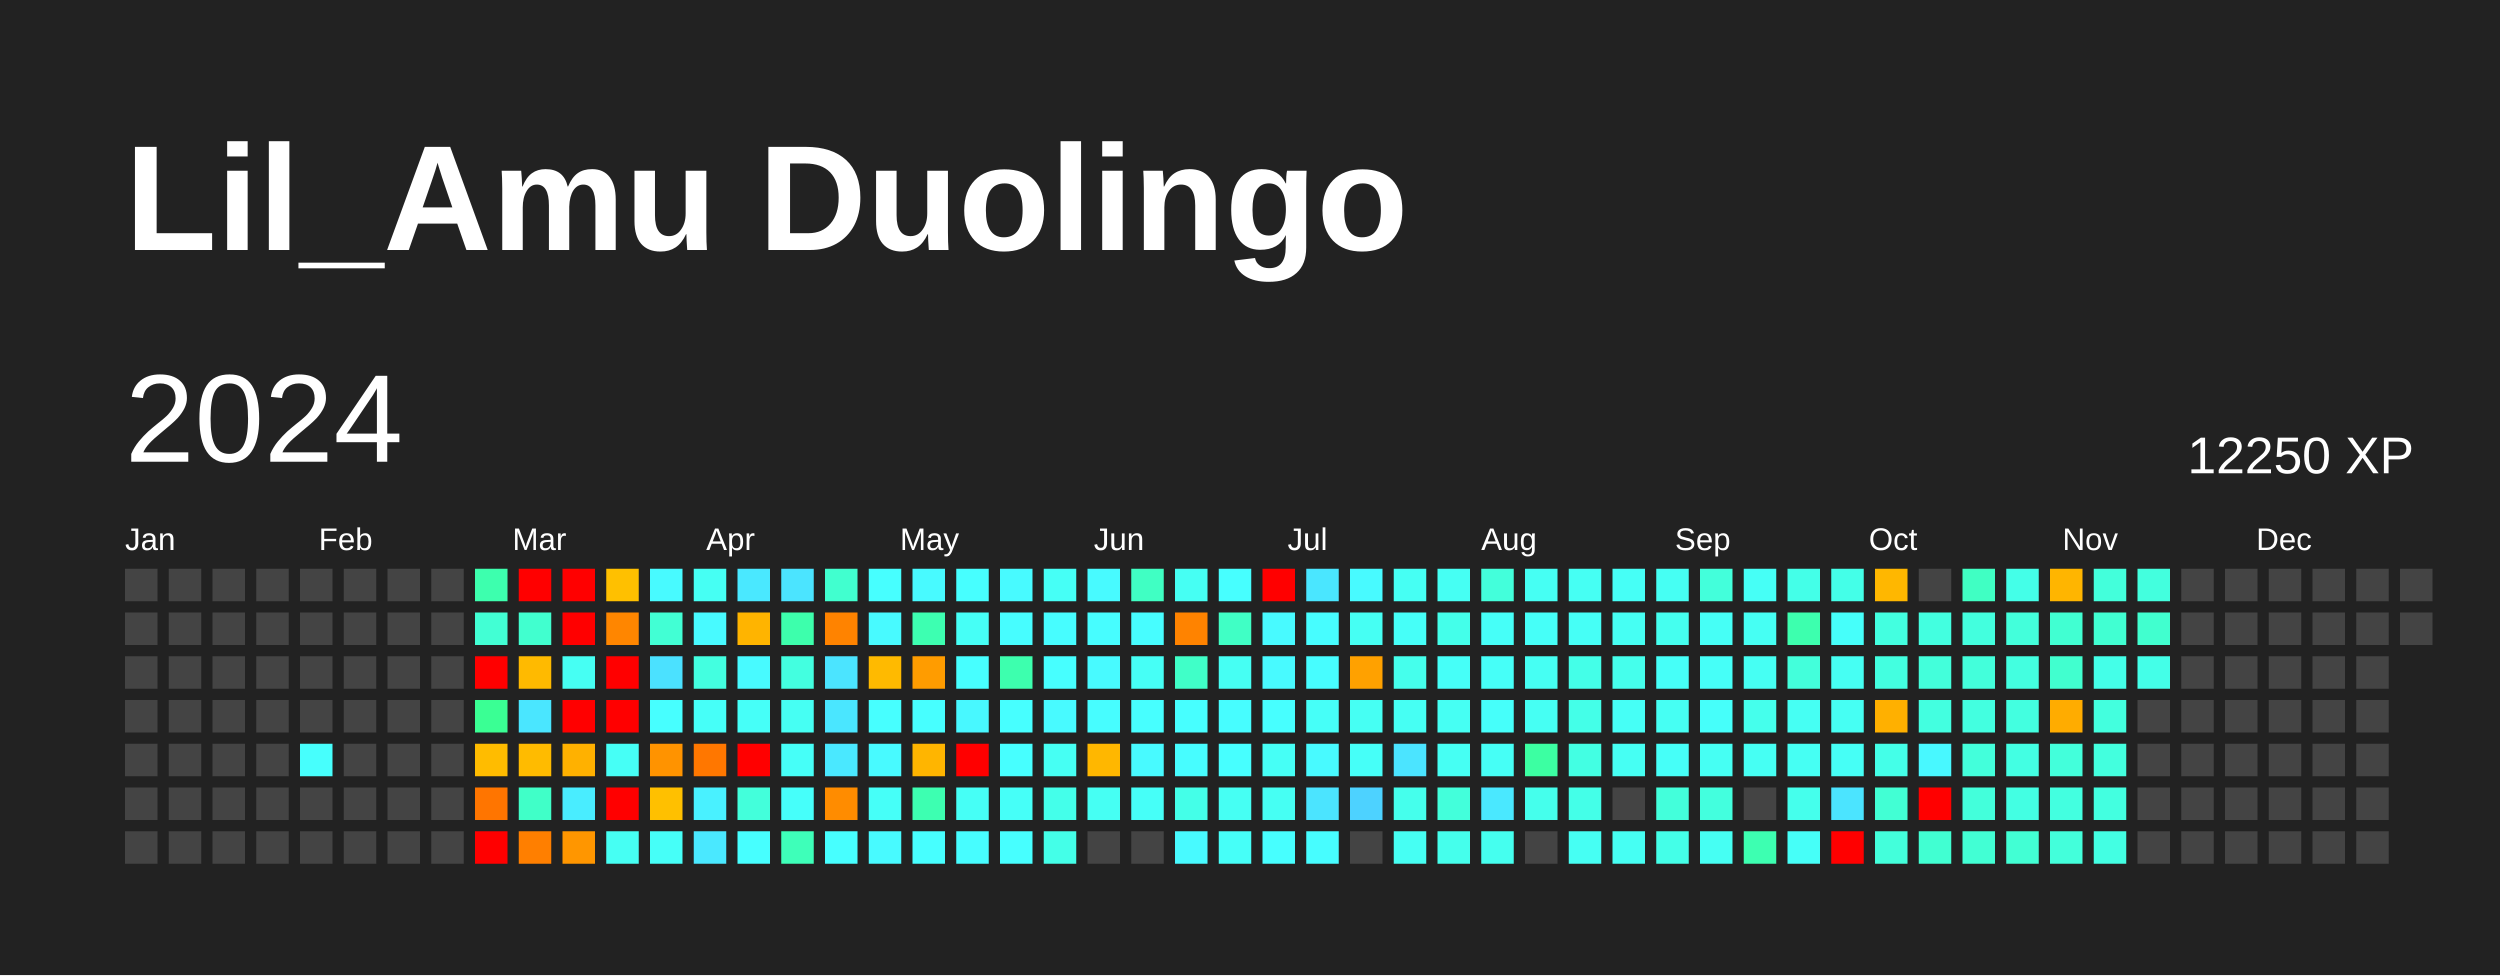
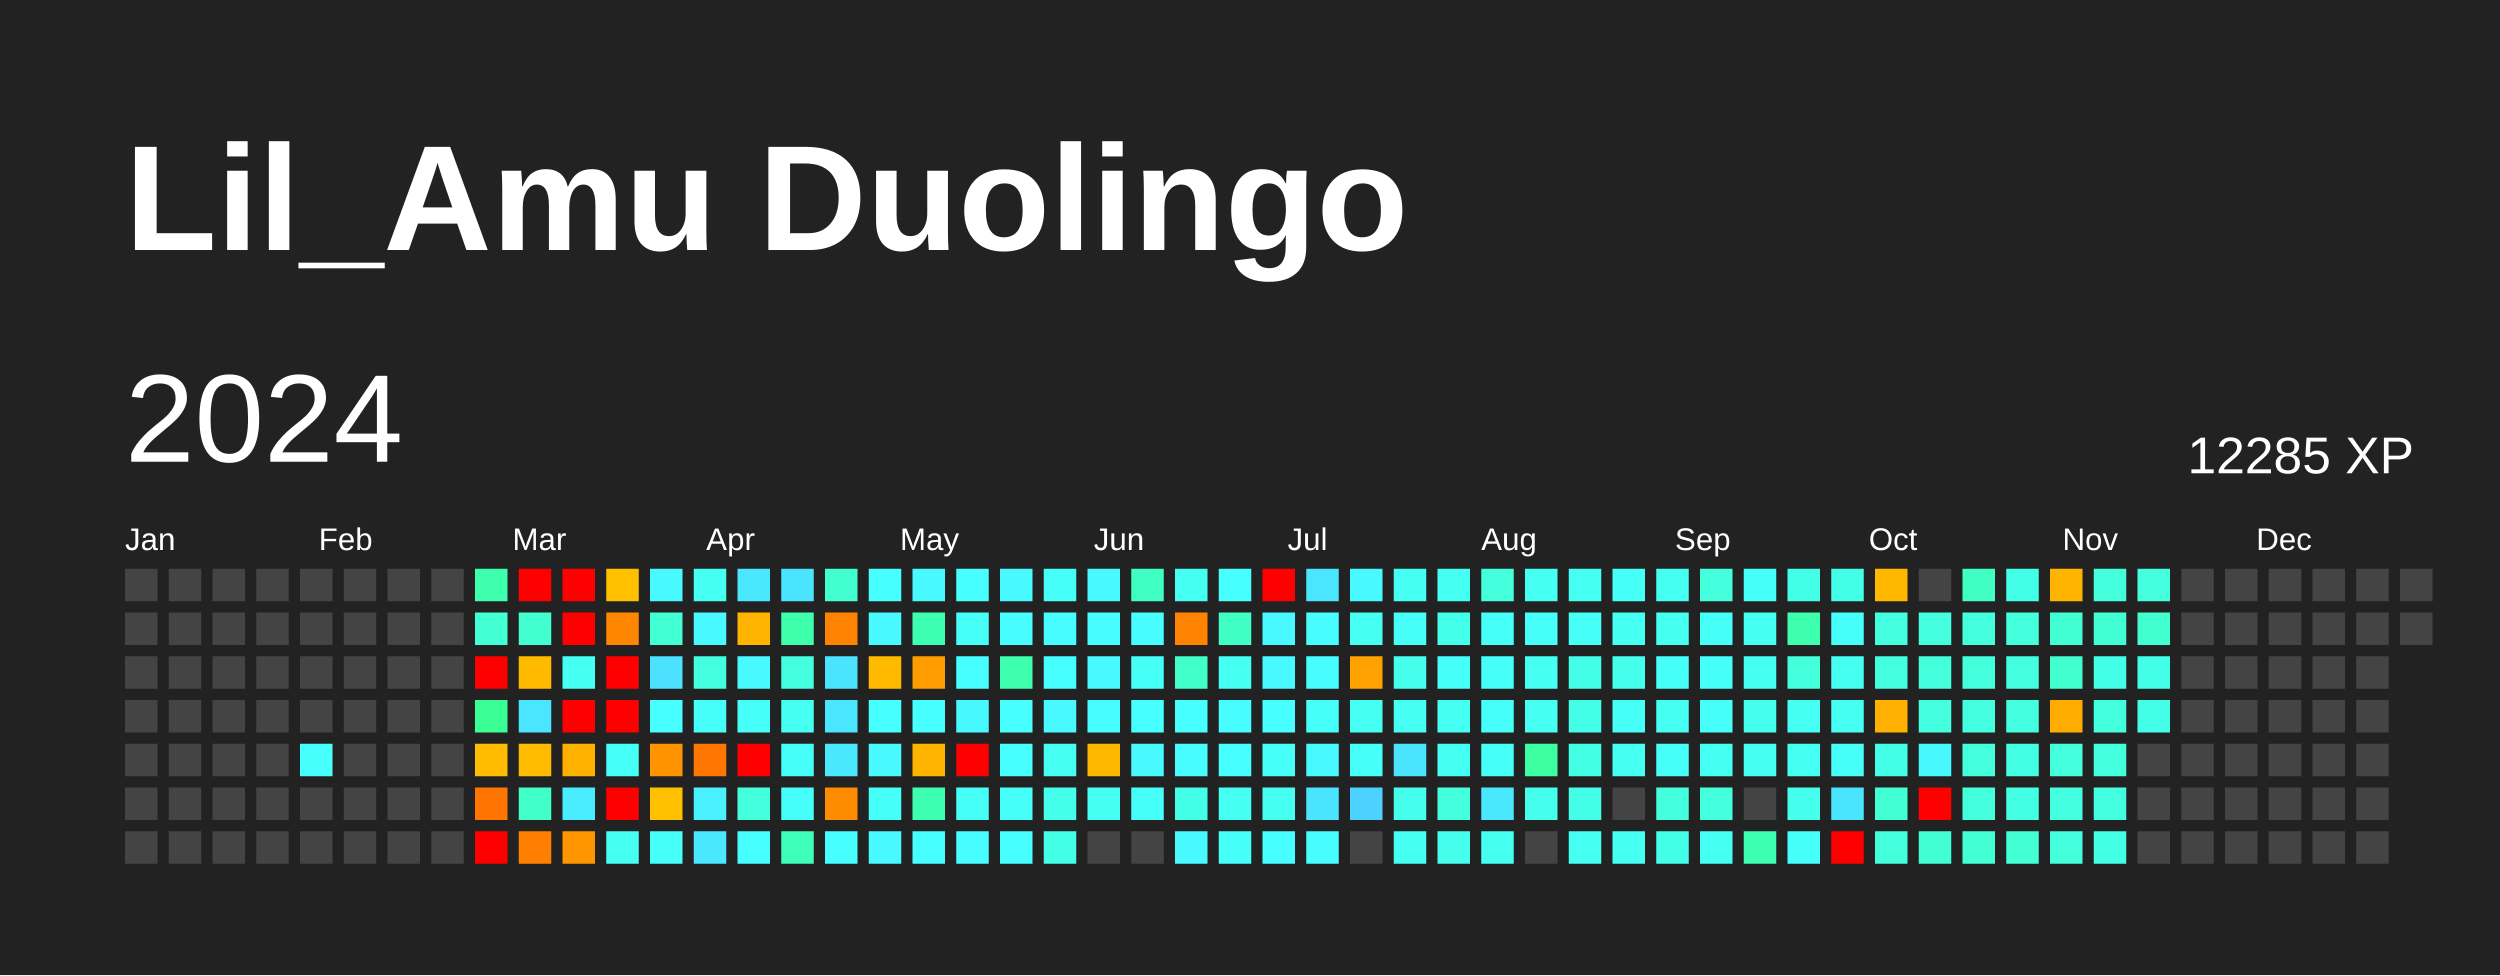
<svg xmlns="http://www.w3.org/2000/svg" baseProfile="full" height="78mm" version="1.1" viewBox="0,0,200,78" width="200mm">
  <defs />
  <rect fill="#222222" height="78" width="200" x="0" y="0" />
  <text fill="#FFFFFF" style="font-size:12px; font-family:Arial; font-weight:bold;" x="10" y="20">Lil_Amu Duolingo</text>
  <text dominant-baseline="hanging" fill="#FFFFFF" style="font-size:10.0px; font-family:Arial;" x="10" y="30">2024</text>
-   <text dominant-baseline="hanging" fill="#FFFFFF" style="font-size:4.125px; font-family:Arial;" x="175" y="35">12250 XP</text>
+   <text dominant-baseline="hanging" fill="#FFFFFF" style="font-size:4.125px; font-family:Arial;" x="175" y="35">12285 XP</text>
  <text fill="#FFFFFF" style="font-size:2.5px; font-family:Arial" x="10.0" y="44">Jan</text>
  <text fill="#FFFFFF" style="font-size:2.5px; font-family:Arial" x="25.5" y="44">Feb</text>
  <text fill="#FFFFFF" style="font-size:2.5px; font-family:Arial" x="41.0" y="44">Mar</text>
  <text fill="#FFFFFF" style="font-size:2.5px; font-family:Arial" x="56.5" y="44">Apr</text>
  <text fill="#FFFFFF" style="font-size:2.5px; font-family:Arial" x="72.0" y="44">May</text>
  <text fill="#FFFFFF" style="font-size:2.5px; font-family:Arial" x="87.5" y="44">Jun</text>
  <text fill="#FFFFFF" style="font-size:2.5px; font-family:Arial" x="103.0" y="44">Jul</text>
  <text fill="#FFFFFF" style="font-size:2.5px; font-family:Arial" x="118.5" y="44">Aug</text>
  <text fill="#FFFFFF" style="font-size:2.5px; font-family:Arial" x="134.0" y="44">Sep</text>
  <text fill="#FFFFFF" style="font-size:2.5px; font-family:Arial" x="149.5" y="44">Oct</text>
  <text fill="#FFFFFF" style="font-size:2.5px; font-family:Arial" x="165.0" y="44">Nov</text>
  <text fill="#FFFFFF" style="font-size:2.5px; font-family:Arial" x="180.5" y="44">Dec</text>
  <rect fill="#444444" height="2.6" width="2.6" x="10.0" y="45.5" />
  <rect fill="#444444" height="2.6" width="2.6" x="10.0" y="49.0" />
  <rect fill="#444444" height="2.6" width="2.6" x="10.0" y="52.5" />
  <rect fill="#444444" height="2.6" width="2.6" x="10.0" y="56.0" />
  <rect fill="#444444" height="2.6" width="2.6" x="10.0" y="59.5" />
  <rect fill="#444444" height="2.6" width="2.6" x="10.0" y="63.0" />
  <rect fill="#444444" height="2.6" width="2.6" x="10.0" y="66.5" />
  <rect fill="#444444" height="2.6" width="2.6" x="13.5" y="45.5" />
  <rect fill="#444444" height="2.6" width="2.6" x="13.5" y="49.0" />
  <rect fill="#444444" height="2.6" width="2.6" x="13.5" y="52.5" />
  <rect fill="#444444" height="2.6" width="2.6" x="13.5" y="56.0" />
  <rect fill="#444444" height="2.6" width="2.6" x="13.5" y="59.5" />
  <rect fill="#444444" height="2.6" width="2.6" x="13.5" y="63.0" />
  <rect fill="#444444" height="2.6" width="2.6" x="13.5" y="66.5" />
  <rect fill="#444444" height="2.6" width="2.6" x="17.0" y="45.5" />
  <rect fill="#444444" height="2.6" width="2.6" x="17.0" y="49.0" />
  <rect fill="#444444" height="2.6" width="2.6" x="17.0" y="52.5" />
  <rect fill="#444444" height="2.6" width="2.6" x="17.0" y="56.0" />
  <rect fill="#444444" height="2.6" width="2.6" x="17.0" y="59.5" />
  <rect fill="#444444" height="2.6" width="2.6" x="17.0" y="63.0" />
  <rect fill="#444444" height="2.6" width="2.6" x="17.0" y="66.5" />
  <rect fill="#444444" height="2.6" width="2.6" x="20.5" y="45.5" />
  <rect fill="#444444" height="2.6" width="2.6" x="20.5" y="49.0" />
  <rect fill="#444444" height="2.6" width="2.6" x="20.5" y="52.5" />
  <rect fill="#444444" height="2.6" width="2.6" x="20.5" y="56.0" />
  <rect fill="#444444" height="2.6" width="2.6" x="20.5" y="59.5" />
  <rect fill="#444444" height="2.6" width="2.6" x="20.5" y="63.0" />
  <rect fill="#444444" height="2.6" width="2.6" x="20.5" y="66.5" />
  <rect fill="#444444" height="2.6" width="2.6" x="24.0" y="45.5" />
  <rect fill="#444444" height="2.6" width="2.6" x="24.0" y="49.0" />
  <rect fill="#444444" height="2.6" width="2.6" x="24.0" y="52.5" />
  <rect fill="#444444" height="2.6" width="2.6" x="24.0" y="56.0" />
  <rect fill="#47fffd" height="2.6" width="2.6" x="24.0" y="59.5" />
  <rect fill="#444444" height="2.6" width="2.6" x="24.0" y="63.0" />
  <rect fill="#444444" height="2.6" width="2.6" x="24.0" y="66.5" />
  <rect fill="#444444" height="2.6" width="2.6" x="27.5" y="45.5" />
  <rect fill="#444444" height="2.6" width="2.6" x="27.5" y="49.0" />
  <rect fill="#444444" height="2.6" width="2.6" x="27.5" y="52.5" />
  <rect fill="#444444" height="2.6" width="2.6" x="27.5" y="56.0" />
  <rect fill="#444444" height="2.6" width="2.6" x="27.5" y="59.5" />
  <rect fill="#444444" height="2.6" width="2.6" x="27.5" y="63.0" />
  <rect fill="#444444" height="2.6" width="2.6" x="27.5" y="66.5" />
  <rect fill="#444444" height="2.6" width="2.6" x="31.0" y="45.5" />
  <rect fill="#444444" height="2.6" width="2.6" x="31.0" y="49.0" />
  <rect fill="#444444" height="2.6" width="2.6" x="31.0" y="52.5" />
  <rect fill="#444444" height="2.6" width="2.6" x="31.0" y="56.0" />
  <rect fill="#444444" height="2.6" width="2.6" x="31.0" y="59.5" />
  <rect fill="#444444" height="2.6" width="2.6" x="31.0" y="63.0" />
  <rect fill="#444444" height="2.6" width="2.6" x="31.0" y="66.5" />
  <rect fill="#444444" height="2.6" width="2.6" x="34.5" y="45.5" />
  <rect fill="#444444" height="2.6" width="2.6" x="34.5" y="49.0" />
  <rect fill="#444444" height="2.6" width="2.6" x="34.5" y="52.5" />
  <rect fill="#444444" height="2.6" width="2.6" x="34.5" y="56.0" />
  <rect fill="#444444" height="2.6" width="2.6" x="34.5" y="59.5" />
  <rect fill="#444444" height="2.6" width="2.6" x="34.5" y="63.0" />
  <rect fill="#444444" height="2.6" width="2.6" x="34.5" y="66.5" />
  <rect fill="#3dffae" height="2.6" width="2.6" x="38.0" y="45.5" />
  <rect fill="#42ffd4" height="2.6" width="2.6" x="38.0" y="49.0" />
  <rect fill="red" height="2.6" width="2.6" x="38.0" y="52.5" />
  <rect fill="#3aff94" height="2.6" width="2.6" x="38.0" y="56.0" />
  <rect fill="#ffbc00" height="2.6" width="2.6" x="38.0" y="59.5" />
  <rect fill="#ff7500" height="2.6" width="2.6" x="38.0" y="63.0" />
  <rect fill="red" height="2.6" width="2.6" x="38.0" y="66.5" />
  <rect fill="red" height="2.6" width="2.6" x="41.5" y="45.5" />
  <rect fill="#41ffcf" height="2.6" width="2.6" x="41.5" y="49.0" />
  <rect fill="#ffba00" height="2.6" width="2.6" x="41.5" y="52.5" />
  <rect fill="#4ae6ff" height="2.6" width="2.6" x="41.5" y="56.0" />
  <rect fill="#ffbb00" height="2.6" width="2.6" x="41.5" y="59.5" />
  <rect fill="#40ffc8" height="2.6" width="2.6" x="41.5" y="63.0" />
  <rect fill="#ff7f00" height="2.6" width="2.6" x="41.5" y="66.5" />
  <rect fill="red" height="2.6" width="2.6" x="45.0" y="45.5" />
  <rect fill="red" height="2.6" width="2.6" x="45.0" y="49.0" />
  <rect fill="#46fff3" height="2.6" width="2.6" x="45.0" y="52.5" />
  <rect fill="red" height="2.6" width="2.6" x="45.0" y="56.0" />
  <rect fill="#ffb100" height="2.6" width="2.6" x="45.0" y="59.5" />
  <rect fill="#49edff" height="2.6" width="2.6" x="45.0" y="63.0" />
  <rect fill="#ff9600" height="2.6" width="2.6" x="45.0" y="66.5" />
  <rect fill="#ffc000" height="2.6" width="2.6" x="48.5" y="45.5" />
  <rect fill="#ff8600" height="2.6" width="2.6" x="48.5" y="49.0" />
  <rect fill="red" height="2.6" width="2.6" x="48.5" y="52.5" />
  <rect fill="red" height="2.6" width="2.6" x="48.5" y="56.0" />
  <rect fill="#46fff6" height="2.6" width="2.6" x="48.5" y="59.5" />
  <rect fill="red" height="2.6" width="2.6" x="48.5" y="63.0" />
  <rect fill="#46fff3" height="2.6" width="2.6" x="48.5" y="66.5" />
  <rect fill="#48faff" height="2.6" width="2.6" x="52.0" y="45.5" />
  <rect fill="#42ffd4" height="2.6" width="2.6" x="52.0" y="49.0" />
  <rect fill="#4be1ff" height="2.6" width="2.6" x="52.0" y="52.5" />
  <rect fill="#47ffff" height="2.6" width="2.6" x="52.0" y="56.0" />
  <rect fill="#ff9300" height="2.6" width="2.6" x="52.0" y="59.5" />
  <rect fill="#ffc000" height="2.6" width="2.6" x="52.0" y="63.0" />
  <rect fill="#46fff8" height="2.6" width="2.6" x="52.0" y="66.5" />
  <rect fill="#46fff3" height="2.6" width="2.6" x="55.5" y="45.5" />
  <rect fill="#48faff" height="2.6" width="2.6" x="55.5" y="49.0" />
  <rect fill="#43ffe0" height="2.6" width="2.6" x="55.5" y="52.5" />
  <rect fill="#46fff8" height="2.6" width="2.6" x="55.5" y="56.0" />
  <rect fill="#ff7700" height="2.6" width="2.6" x="55.5" y="59.5" />
  <rect fill="#49f1ff" height="2.6" width="2.6" x="55.5" y="63.0" />
  <rect fill="#4ae8ff" height="2.6" width="2.6" x="55.5" y="66.5" />
  <rect fill="#4ae8ff" height="2.6" width="2.6" x="59.0" y="45.5" />
  <rect fill="#ffb400" height="2.6" width="2.6" x="59.0" y="49.0" />
  <rect fill="#48faff" height="2.6" width="2.6" x="59.0" y="52.5" />
  <rect fill="#46fff8" height="2.6" width="2.6" x="59.0" y="56.0" />
  <rect fill="red" height="2.6" width="2.6" x="59.0" y="59.5" />
  <rect fill="#43ffdb" height="2.6" width="2.6" x="59.0" y="63.0" />
  <rect fill="#47ffff" height="2.6" width="2.6" x="59.0" y="66.5" />
  <rect fill="#4be4ff" height="2.6" width="2.6" x="62.5" y="45.5" />
  <rect fill="#3dffac" height="2.6" width="2.6" x="62.5" y="49.0" />
  <rect fill="#43ffe0" height="2.6" width="2.6" x="62.5" y="52.5" />
  <rect fill="#46fff3" height="2.6" width="2.6" x="62.5" y="56.0" />
  <rect fill="#46fff8" height="2.6" width="2.6" x="62.5" y="59.5" />
  <rect fill="#46fffa" height="2.6" width="2.6" x="62.5" y="63.0" />
  <rect fill="#3effb9" height="2.6" width="2.6" x="62.5" y="66.5" />
  <rect fill="#41ffcf" height="2.6" width="2.6" x="66.0" y="45.5" />
  <rect fill="#ff8300" height="2.6" width="2.6" x="66.0" y="49.0" />
  <rect fill="#4be4ff" height="2.6" width="2.6" x="66.0" y="52.5" />
  <rect fill="#4ae6ff" height="2.6" width="2.6" x="66.0" y="56.0" />
  <rect fill="#4ae8ff" height="2.6" width="2.6" x="66.0" y="59.5" />
  <rect fill="#ff8c00" height="2.6" width="2.6" x="66.0" y="63.0" />
  <rect fill="#47ffff" height="2.6" width="2.6" x="66.0" y="66.5" />
  <rect fill="#47ffff" height="2.6" width="2.6" x="69.5" y="45.5" />
  <rect fill="#48faff" height="2.6" width="2.6" x="69.5" y="49.0" />
  <rect fill="#ffba00" height="2.6" width="2.6" x="69.5" y="52.5" />
  <rect fill="#47ffff" height="2.6" width="2.6" x="69.5" y="56.0" />
  <rect fill="#48faff" height="2.6" width="2.6" x="69.5" y="59.5" />
  <rect fill="#46fff8" height="2.6" width="2.6" x="69.5" y="63.0" />
  <rect fill="#48faff" height="2.6" width="2.6" x="69.5" y="66.5" />
  <rect fill="#48faff" height="2.6" width="2.6" x="73.0" y="45.5" />
  <rect fill="#3dffb1" height="2.6" width="2.6" x="73.0" y="49.0" />
  <rect fill="#ff9c00" height="2.6" width="2.6" x="73.0" y="52.5" />
  <rect fill="#47ffff" height="2.6" width="2.6" x="73.0" y="56.0" />
  <rect fill="#ffb500" height="2.6" width="2.6" x="73.0" y="59.5" />
  <rect fill="#3dffb1" height="2.6" width="2.6" x="73.0" y="63.0" />
  <rect fill="#47ffff" height="2.6" width="2.6" x="73.0" y="66.5" />
  <rect fill="#47ffff" height="2.6" width="2.6" x="76.5" y="45.5" />
  <rect fill="#46fff6" height="2.6" width="2.6" x="76.5" y="49.0" />
  <rect fill="#47ffff" height="2.6" width="2.6" x="76.5" y="52.5" />
  <rect fill="#48f8ff" height="2.6" width="2.6" x="76.5" y="56.0" />
  <rect fill="red" height="2.6" width="2.6" x="76.5" y="59.5" />
  <rect fill="#46fff6" height="2.6" width="2.6" x="76.5" y="63.0" />
  <rect fill="#47fdff" height="2.6" width="2.6" x="76.5" y="66.5" />
  <rect fill="#48faff" height="2.6" width="2.6" x="80.0" y="45.5" />
  <rect fill="#47fdff" height="2.6" width="2.6" x="80.0" y="49.0" />
  <rect fill="#3dffae" height="2.6" width="2.6" x="80.0" y="52.5" />
  <rect fill="#47ffff" height="2.6" width="2.6" x="80.0" y="56.0" />
  <rect fill="#47ffff" height="2.6" width="2.6" x="80.0" y="59.5" />
  <rect fill="#46fff8" height="2.6" width="2.6" x="80.0" y="63.0" />
  <rect fill="#47ffff" height="2.6" width="2.6" x="80.0" y="66.5" />
  <rect fill="#46fff6" height="2.6" width="2.6" x="83.5" y="45.5" />
  <rect fill="#47fdff" height="2.6" width="2.6" x="83.5" y="49.0" />
  <rect fill="#47ffff" height="2.6" width="2.6" x="83.5" y="52.5" />
  <rect fill="#48faff" height="2.6" width="2.6" x="83.5" y="56.0" />
  <rect fill="#46fff3" height="2.6" width="2.6" x="83.5" y="59.5" />
  <rect fill="#44ffea" height="2.6" width="2.6" x="83.5" y="63.0" />
  <rect fill="#44ffe8" height="2.6" width="2.6" x="83.5" y="66.5" />
  <rect fill="#48faff" height="2.6" width="2.6" x="87.0" y="45.5" />
  <rect fill="#47fdff" height="2.6" width="2.6" x="87.0" y="49.0" />
  <rect fill="#48faff" height="2.6" width="2.6" x="87.0" y="52.5" />
  <rect fill="#47fdff" height="2.6" width="2.6" x="87.0" y="56.0" />
  <rect fill="#ffb700" height="2.6" width="2.6" x="87.0" y="59.5" />
  <rect fill="#46fff3" height="2.6" width="2.6" x="87.0" y="63.0" />
  <rect fill="#444444" height="2.6" width="2.6" x="87.0" y="66.5" />
  <rect fill="#40ffc3" height="2.6" width="2.6" x="90.5" y="45.5" />
  <rect fill="#47fdff" height="2.6" width="2.6" x="90.5" y="49.0" />
  <rect fill="#46fff6" height="2.6" width="2.6" x="90.5" y="52.5" />
  <rect fill="#47ffff" height="2.6" width="2.6" x="90.5" y="56.0" />
  <rect fill="#48faff" height="2.6" width="2.6" x="90.5" y="59.5" />
  <rect fill="#46fff8" height="2.6" width="2.6" x="90.5" y="63.0" />
  <rect fill="#444444" height="2.6" width="2.6" x="90.5" y="66.5" />
  <rect fill="#46fff3" height="2.6" width="2.6" x="94.0" y="45.5" />
  <rect fill="#ff8300" height="2.6" width="2.6" x="94.0" y="49.0" />
  <rect fill="#40ffc8" height="2.6" width="2.6" x="94.0" y="52.5" />
  <rect fill="#47ffff" height="2.6" width="2.6" x="94.0" y="56.0" />
  <rect fill="#47fdff" height="2.6" width="2.6" x="94.0" y="59.5" />
  <rect fill="#44ffe8" height="2.6" width="2.6" x="94.0" y="63.0" />
  <rect fill="#48faff" height="2.6" width="2.6" x="94.0" y="66.5" />
  <rect fill="#47ffff" height="2.6" width="2.6" x="97.5" y="45.5" />
  <rect fill="#40ffc5" height="2.6" width="2.6" x="97.5" y="49.0" />
  <rect fill="#46fff3" height="2.6" width="2.6" x="97.5" y="52.5" />
  <rect fill="#47fdff" height="2.6" width="2.6" x="97.5" y="56.0" />
  <rect fill="#47ffff" height="2.6" width="2.6" x="97.5" y="59.5" />
  <rect fill="#46fff3" height="2.6" width="2.6" x="97.5" y="63.0" />
  <rect fill="#46fff8" height="2.6" width="2.6" x="97.5" y="66.5" />
  <rect fill="red" height="2.6" width="2.6" x="101.0" y="45.5" />
  <rect fill="#48faff" height="2.6" width="2.6" x="101.0" y="49.0" />
  <rect fill="#48faff" height="2.6" width="2.6" x="101.0" y="52.5" />
  <rect fill="#47ffff" height="2.6" width="2.6" x="101.0" y="56.0" />
  <rect fill="#46fff6" height="2.6" width="2.6" x="101.0" y="59.5" />
  <rect fill="#46fff3" height="2.6" width="2.6" x="101.0" y="63.0" />
  <rect fill="#47ffff" height="2.6" width="2.6" x="101.0" y="66.5" />
  <rect fill="#4ae6ff" height="2.6" width="2.6" x="104.5" y="45.5" />
  <rect fill="#47fdff" height="2.6" width="2.6" x="104.5" y="49.0" />
  <rect fill="#47fdff" height="2.6" width="2.6" x="104.5" y="52.5" />
  <rect fill="#46fff8" height="2.6" width="2.6" x="104.5" y="56.0" />
  <rect fill="#48faff" height="2.6" width="2.6" x="104.5" y="59.5" />
  <rect fill="#4be4ff" height="2.6" width="2.6" x="104.5" y="63.0" />
  <rect fill="#47fdff" height="2.6" width="2.6" x="104.5" y="66.5" />
  <rect fill="#48faff" height="2.6" width="2.6" x="108.0" y="45.5" />
  <rect fill="#46fff3" height="2.6" width="2.6" x="108.0" y="49.0" />
  <rect fill="#ffa100" height="2.6" width="2.6" x="108.0" y="52.5" />
  <rect fill="#46fff3" height="2.6" width="2.6" x="108.0" y="56.0" />
  <rect fill="#46fff8" height="2.6" width="2.6" x="108.0" y="59.5" />
  <rect fill="#4dd2ff" height="2.6" width="2.6" x="108.0" y="63.0" />
  <rect fill="#444444" height="2.6" width="2.6" x="108.0" y="66.5" />
  <rect fill="#46fff3" height="2.6" width="2.6" x="111.5" y="45.5" />
  <rect fill="#46fff8" height="2.6" width="2.6" x="111.5" y="49.0" />
  <rect fill="#45ffec" height="2.6" width="2.6" x="111.5" y="52.5" />
  <rect fill="#46fff3" height="2.6" width="2.6" x="111.5" y="56.0" />
  <rect fill="#4be4ff" height="2.6" width="2.6" x="111.5" y="59.5" />
  <rect fill="#45ffec" height="2.6" width="2.6" x="111.5" y="63.0" />
  <rect fill="#46fff3" height="2.6" width="2.6" x="111.5" y="66.5" />
  <rect fill="#46fff3" height="2.6" width="2.6" x="115.0" y="45.5" />
  <rect fill="#44ffea" height="2.6" width="2.6" x="115.0" y="49.0" />
  <rect fill="#46fff8" height="2.6" width="2.6" x="115.0" y="52.5" />
  <rect fill="#46fff3" height="2.6" width="2.6" x="115.0" y="56.0" />
  <rect fill="#46fff3" height="2.6" width="2.6" x="115.0" y="59.5" />
  <rect fill="#43ffdb" height="2.6" width="2.6" x="115.0" y="63.0" />
  <rect fill="#45ffec" height="2.6" width="2.6" x="115.0" y="66.5" />
  <rect fill="#43ffdb" height="2.6" width="2.6" x="118.5" y="45.5" />
  <rect fill="#46fff8" height="2.6" width="2.6" x="118.5" y="49.0" />
  <rect fill="#46fff8" height="2.6" width="2.6" x="118.5" y="52.5" />
  <rect fill="#46fffa" height="2.6" width="2.6" x="118.5" y="56.0" />
  <rect fill="#46fff6" height="2.6" width="2.6" x="118.5" y="59.5" />
  <rect fill="#4ae8ff" height="2.6" width="2.6" x="118.5" y="63.0" />
  <rect fill="#45ffef" height="2.6" width="2.6" x="118.5" y="66.5" />
  <rect fill="#46fff3" height="2.6" width="2.6" x="122.0" y="45.5" />
  <rect fill="#46fff8" height="2.6" width="2.6" x="122.0" y="49.0" />
  <rect fill="#46fff3" height="2.6" width="2.6" x="122.0" y="52.5" />
  <rect fill="#46fff3" height="2.6" width="2.6" x="122.0" y="56.0" />
  <rect fill="#3cffa2" height="2.6" width="2.6" x="122.0" y="59.5" />
  <rect fill="#45ffec" height="2.6" width="2.6" x="122.0" y="63.0" />
  <rect fill="#444444" height="2.6" width="2.6" x="122.0" y="66.5" />
  <rect fill="#46fff3" height="2.6" width="2.6" x="125.5" y="45.5" />
  <rect fill="#46fff6" height="2.6" width="2.6" x="125.5" y="49.0" />
  <rect fill="#44ffe8" height="2.6" width="2.6" x="125.5" y="52.5" />
  <rect fill="#44ffe8" height="2.6" width="2.6" x="125.5" y="56.0" />
  <rect fill="#43ffe3" height="2.6" width="2.6" x="125.5" y="59.5" />
  <rect fill="#44ffe8" height="2.6" width="2.6" x="125.5" y="63.0" />
  <rect fill="#46fff3" height="2.6" width="2.6" x="125.5" y="66.5" />
  <rect fill="#46fff6" height="2.6" width="2.6" x="129.0" y="45.5" />
  <rect fill="#46fff3" height="2.6" width="2.6" x="129.0" y="49.0" />
  <rect fill="#45ffec" height="2.6" width="2.6" x="129.0" y="52.5" />
  <rect fill="#46fff6" height="2.6" width="2.6" x="129.0" y="56.0" />
  <rect fill="#46fff3" height="2.6" width="2.6" x="129.0" y="59.5" />
  <rect fill="#444444" height="2.6" width="2.6" x="129.0" y="63.0" />
  <rect fill="#46fff3" height="2.6" width="2.6" x="129.0" y="66.5" />
  <rect fill="#46fff3" height="2.6" width="2.6" x="132.5" y="45.5" />
  <rect fill="#45ffef" height="2.6" width="2.6" x="132.5" y="49.0" />
  <rect fill="#46fff8" height="2.6" width="2.6" x="132.5" y="52.5" />
  <rect fill="#46fff3" height="2.6" width="2.6" x="132.5" y="56.0" />
  <rect fill="#46fff8" height="2.6" width="2.6" x="132.5" y="59.5" />
  <rect fill="#43ffdb" height="2.6" width="2.6" x="132.5" y="63.0" />
  <rect fill="#44ffe8" height="2.6" width="2.6" x="132.5" y="66.5" />
  <rect fill="#43ffdb" height="2.6" width="2.6" x="136.0" y="45.5" />
  <rect fill="#46fff6" height="2.6" width="2.6" x="136.0" y="49.0" />
  <rect fill="#46fff8" height="2.6" width="2.6" x="136.0" y="52.5" />
  <rect fill="#46fffa" height="2.6" width="2.6" x="136.0" y="56.0" />
  <rect fill="#46fff3" height="2.6" width="2.6" x="136.0" y="59.5" />
  <rect fill="#43ffde" height="2.6" width="2.6" x="136.0" y="63.0" />
  <rect fill="#46fff3" height="2.6" width="2.6" x="136.0" y="66.5" />
  <rect fill="#46fff6" height="2.6" width="2.6" x="139.5" y="45.5" />
  <rect fill="#46fff3" height="2.6" width="2.6" x="139.5" y="49.0" />
  <rect fill="#46fff3" height="2.6" width="2.6" x="139.5" y="52.5" />
  <rect fill="#45ffec" height="2.6" width="2.6" x="139.5" y="56.0" />
  <rect fill="#46fff3" height="2.6" width="2.6" x="139.5" y="59.5" />
  <rect fill="#444444" height="2.6" width="2.6" x="139.5" y="63.0" />
  <rect fill="#3dffb1" height="2.6" width="2.6" x="139.5" y="66.5" />
  <rect fill="#44ffe8" height="2.6" width="2.6" x="143.0" y="45.5" />
  <rect fill="#3dffae" height="2.6" width="2.6" x="143.0" y="49.0" />
  <rect fill="#43ffdb" height="2.6" width="2.6" x="143.0" y="52.5" />
  <rect fill="#46fff3" height="2.6" width="2.6" x="143.0" y="56.0" />
  <rect fill="#46fff3" height="2.6" width="2.6" x="143.0" y="59.5" />
  <rect fill="#45ffec" height="2.6" width="2.6" x="143.0" y="63.0" />
  <rect fill="#46fff8" height="2.6" width="2.6" x="143.0" y="66.5" />
  <rect fill="#44ffe8" height="2.6" width="2.6" x="146.5" y="45.5" />
  <rect fill="#46fffa" height="2.6" width="2.6" x="146.5" y="49.0" />
  <rect fill="#46fff3" height="2.6" width="2.6" x="146.5" y="52.5" />
  <rect fill="#46fff3" height="2.6" width="2.6" x="146.5" y="56.0" />
  <rect fill="#46fff6" height="2.6" width="2.6" x="146.5" y="59.5" />
  <rect fill="#4be4ff" height="2.6" width="2.6" x="146.5" y="63.0" />
  <rect fill="red" height="2.6" width="2.6" x="146.5" y="66.5" />
  <rect fill="#ffb700" height="2.6" width="2.6" x="150.0" y="45.5" />
  <rect fill="#43ffe0" height="2.6" width="2.6" x="150.0" y="49.0" />
  <rect fill="#43ffe0" height="2.6" width="2.6" x="150.0" y="52.5" />
  <rect fill="#ffb000" height="2.6" width="2.6" x="150.0" y="56.0" />
  <rect fill="#44ffe8" height="2.6" width="2.6" x="150.0" y="59.5" />
  <rect fill="#42ffd4" height="2.6" width="2.6" x="150.0" y="63.0" />
  <rect fill="#43ffdb" height="2.6" width="2.6" x="150.0" y="66.5" />
  <rect fill="#444444" height="2.6" width="2.6" x="153.5" y="45.5" />
  <rect fill="#43ffe0" height="2.6" width="2.6" x="153.5" y="49.0" />
  <rect fill="#43ffdb" height="2.6" width="2.6" x="153.5" y="52.5" />
  <rect fill="#43ffe0" height="2.6" width="2.6" x="153.5" y="56.0" />
  <rect fill="#48f8ff" height="2.6" width="2.6" x="153.5" y="59.5" />
  <rect fill="red" height="2.6" width="2.6" x="153.5" y="63.0" />
  <rect fill="#41ffd2" height="2.6" width="2.6" x="153.5" y="66.5" />
  <rect fill="#40ffc3" height="2.6" width="2.6" x="157.0" y="45.5" />
  <rect fill="#43ffde" height="2.6" width="2.6" x="157.0" y="49.0" />
  <rect fill="#43ffdb" height="2.6" width="2.6" x="157.0" y="52.5" />
  <rect fill="#43ffe0" height="2.6" width="2.6" x="157.0" y="56.0" />
  <rect fill="#43ffdb" height="2.6" width="2.6" x="157.0" y="59.5" />
  <rect fill="#43ffdb" height="2.6" width="2.6" x="157.0" y="63.0" />
  <rect fill="#42ffd4" height="2.6" width="2.6" x="157.0" y="66.5" />
  <rect fill="#44ffe8" height="2.6" width="2.6" x="160.5" y="45.5" />
  <rect fill="#43ffdb" height="2.6" width="2.6" x="160.5" y="49.0" />
  <rect fill="#43ffe0" height="2.6" width="2.6" x="160.5" y="52.5" />
  <rect fill="#43ffe0" height="2.6" width="2.6" x="160.5" y="56.0" />
  <rect fill="#43ffe3" height="2.6" width="2.6" x="160.5" y="59.5" />
  <rect fill="#43ffe3" height="2.6" width="2.6" x="160.5" y="63.0" />
  <rect fill="#42ffd4" height="2.6" width="2.6" x="160.5" y="66.5" />
  <rect fill="#ffb500" height="2.6" width="2.6" x="164.0" y="45.5" />
  <rect fill="#41ffd2" height="2.6" width="2.6" x="164.0" y="49.0" />
  <rect fill="#41ffcf" height="2.6" width="2.6" x="164.0" y="52.5" />
  <rect fill="#ffac00" height="2.6" width="2.6" x="164.0" y="56.0" />
  <rect fill="#43ffdb" height="2.6" width="2.6" x="164.0" y="59.5" />
  <rect fill="#43ffe0" height="2.6" width="2.6" x="164.0" y="63.0" />
  <rect fill="#43ffdb" height="2.6" width="2.6" x="164.0" y="66.5" />
  <rect fill="#43ffdb" height="2.6" width="2.6" x="167.5" y="45.5" />
  <rect fill="#41ffd2" height="2.6" width="2.6" x="167.5" y="49.0" />
  <rect fill="#44ffe8" height="2.6" width="2.6" x="167.5" y="52.5" />
  <rect fill="#43ffde" height="2.6" width="2.6" x="167.5" y="56.0" />
  <rect fill="#43ffde" height="2.6" width="2.6" x="167.5" y="59.5" />
  <rect fill="#43ffe0" height="2.6" width="2.6" x="167.5" y="63.0" />
  <rect fill="#43ffe3" height="2.6" width="2.6" x="167.5" y="66.5" />
  <rect fill="#43ffde" height="2.6" width="2.6" x="171.0" y="45.5" />
  <rect fill="#41ffcf" height="2.6" width="2.6" x="171.0" y="49.0" />
  <rect fill="#44ffe8" height="2.6" width="2.6" x="171.0" y="52.5" />
-   <rect fill="#444444" height="2.6" width="2.6" x="171.0" y="56.0" />
+   <rect fill="#44ffe8" height="2.6" width="2.6" x="171.0" y="56.0" />
  <rect fill="#444444" height="2.6" width="2.6" x="171.0" y="59.5" />
  <rect fill="#444444" height="2.6" width="2.6" x="171.0" y="63.0" />
  <rect fill="#444444" height="2.6" width="2.6" x="171.0" y="66.5" />
  <rect fill="#444444" height="2.6" width="2.6" x="174.5" y="45.5" />
  <rect fill="#444444" height="2.6" width="2.6" x="174.5" y="49.0" />
  <rect fill="#444444" height="2.6" width="2.6" x="174.5" y="52.5" />
  <rect fill="#444444" height="2.6" width="2.6" x="174.5" y="56.0" />
  <rect fill="#444444" height="2.6" width="2.6" x="174.5" y="59.5" />
  <rect fill="#444444" height="2.6" width="2.6" x="174.5" y="63.0" />
  <rect fill="#444444" height="2.6" width="2.6" x="174.5" y="66.5" />
  <rect fill="#444444" height="2.6" width="2.6" x="178.0" y="45.5" />
  <rect fill="#444444" height="2.6" width="2.6" x="178.0" y="49.0" />
  <rect fill="#444444" height="2.6" width="2.6" x="178.0" y="52.5" />
  <rect fill="#444444" height="2.6" width="2.6" x="178.0" y="56.0" />
  <rect fill="#444444" height="2.6" width="2.6" x="178.0" y="59.5" />
  <rect fill="#444444" height="2.6" width="2.6" x="178.0" y="63.0" />
  <rect fill="#444444" height="2.6" width="2.6" x="178.0" y="66.5" />
  <rect fill="#444444" height="2.6" width="2.6" x="181.5" y="45.5" />
  <rect fill="#444444" height="2.6" width="2.6" x="181.5" y="49.0" />
  <rect fill="#444444" height="2.6" width="2.6" x="181.5" y="52.5" />
  <rect fill="#444444" height="2.6" width="2.6" x="181.5" y="56.0" />
  <rect fill="#444444" height="2.6" width="2.6" x="181.5" y="59.5" />
  <rect fill="#444444" height="2.6" width="2.6" x="181.5" y="63.0" />
  <rect fill="#444444" height="2.6" width="2.6" x="181.5" y="66.5" />
  <rect fill="#444444" height="2.6" width="2.6" x="185.0" y="45.5" />
  <rect fill="#444444" height="2.6" width="2.6" x="185.0" y="49.0" />
  <rect fill="#444444" height="2.6" width="2.6" x="185.0" y="52.5" />
  <rect fill="#444444" height="2.6" width="2.6" x="185.0" y="56.0" />
  <rect fill="#444444" height="2.6" width="2.6" x="185.0" y="59.5" />
  <rect fill="#444444" height="2.6" width="2.6" x="185.0" y="63.0" />
  <rect fill="#444444" height="2.6" width="2.6" x="185.0" y="66.5" />
  <rect fill="#444444" height="2.6" width="2.6" x="188.5" y="45.5" />
  <rect fill="#444444" height="2.6" width="2.6" x="188.5" y="49.0" />
  <rect fill="#444444" height="2.6" width="2.6" x="188.5" y="52.5" />
  <rect fill="#444444" height="2.6" width="2.6" x="188.5" y="56.0" />
  <rect fill="#444444" height="2.6" width="2.6" x="188.5" y="59.5" />
  <rect fill="#444444" height="2.6" width="2.6" x="188.5" y="63.0" />
  <rect fill="#444444" height="2.6" width="2.6" x="188.5" y="66.5" />
  <rect fill="#444444" height="2.6" width="2.6" x="192.0" y="45.5" />
  <rect fill="#444444" height="2.6" width="2.6" x="192.0" y="49.0" />
</svg>
